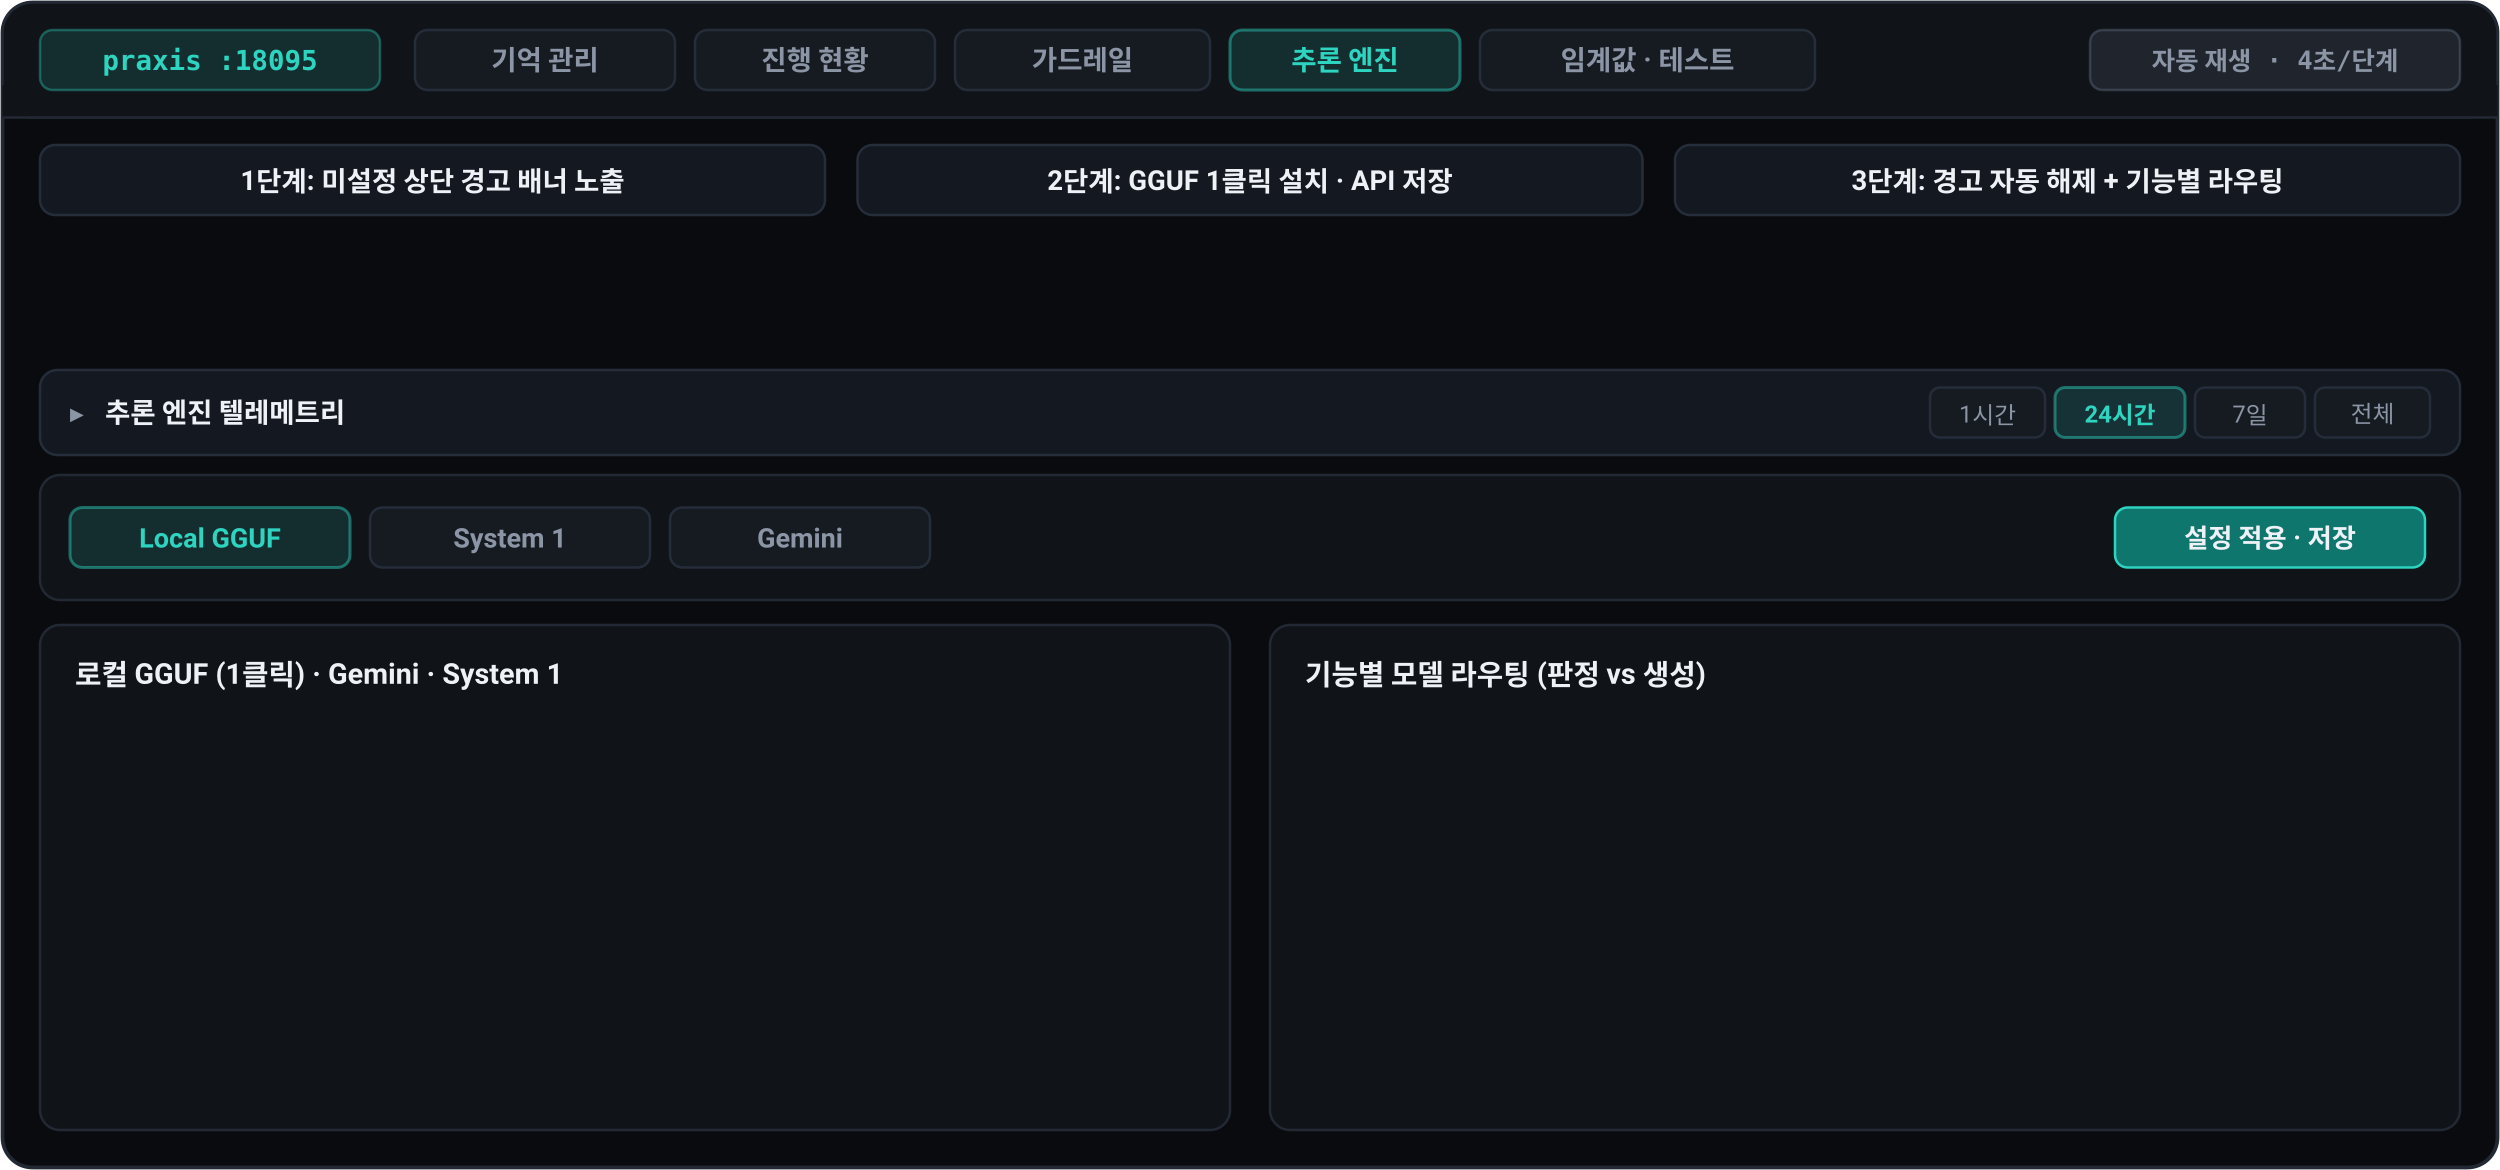
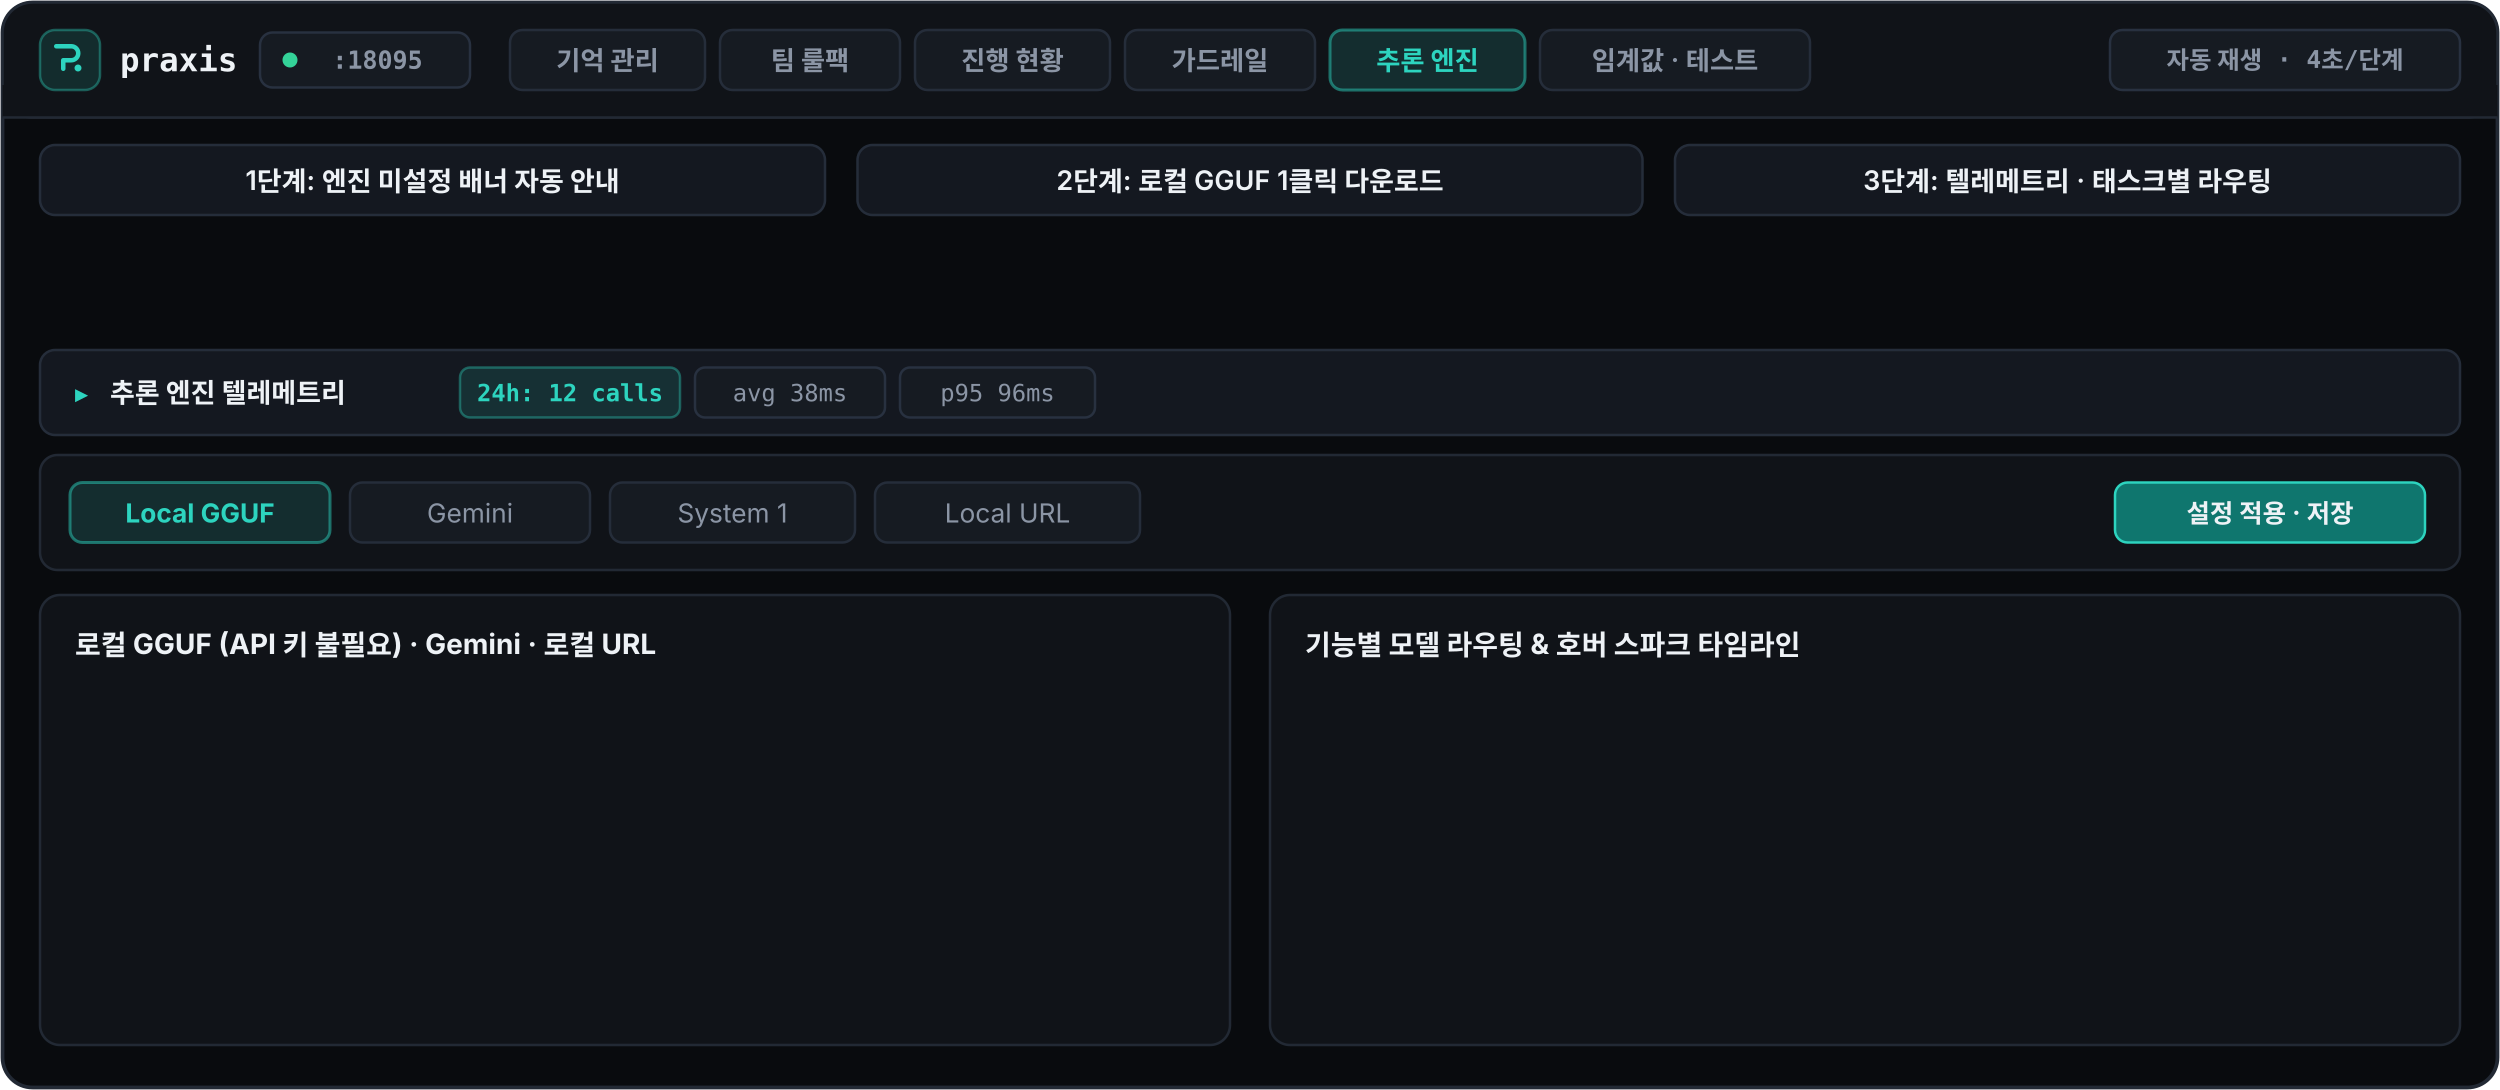
- <svg xmlns="http://www.w3.org/2000/svg" viewBox="0 0 1000 468" width="100%" height="100%" role="img" aria-label="웹 콘솔 추론 엔진 탭 텔레메트리, 설정 및 경고 해제 시뮬레이션">
+ <svg xmlns="http://www.w3.org/2000/svg" viewBox="0 0 1000 436" width="100%" height="100%" role="img" aria-label="웹 콘솔 추론 엔진 탭 시뮬레이션">
  <style>
    .outer { fill: #090b0e; stroke: #222934; stroke-width: 1.5; }
    .topbar { fill: #101318; stroke: #222934; stroke-width: 1; }
    .card { fill: #101318; stroke: #222934; stroke-width: 1; }
    .sub { fill: #141820; stroke: #252d3a; stroke-width: 1; }
-     .sub-hi { fill: rgba(45, 212, 191, 0.10); stroke: rgba(45, 212, 191, 0.36); stroke-width: 1.2; }
-     .sub-ok { fill: rgba(16, 185, 129, 0.10); stroke: rgba(16, 185, 129, 0.45); stroke-width: 1.2; }
-     .sub-warn { fill: rgba(245, 158, 11, 0.10); stroke: rgba(245, 158, 11, 0.45); stroke-width: 1.2; }
-     .sub-err { fill: rgba(239, 68, 68, 0.10); stroke: rgba(239, 68, 68, 0.48); stroke-width: 1.2; }
+     .sub-hi { fill: rgba(45, 212, 191, 0.10); stroke: rgba(45, 212, 191, 0.42); stroke-width: 1.2; }
+     .sub-ok { fill: rgba(52, 211, 153, 0.10); stroke: rgba(52, 211, 153, 0.42); stroke-width: 1.2; }
+     .sub-warn { fill: rgba(251, 191, 36, 0.10); stroke: rgba(251, 191, 36, 0.42); stroke-width: 1.2; }
+     .sub-err { fill: rgba(248, 113, 113, 0.10); stroke: rgba(248, 113, 113, 0.45); stroke-width: 1.2; }
+     .nav-shell { fill: #101318; stroke: #222934; stroke-width: 1; }
    .pill-idle { fill: #161b22; stroke: #252d3a; stroke-width: 1; }
-     .pill-act { fill: rgba(45, 212, 191, 0.14); stroke: rgba(45, 212, 191, 0.46); stroke-width: 1.2; }
-     .b-ok { fill: rgba(16, 185, 129, 0.16); stroke: rgba(16, 185, 129, 0.45); stroke-width: 1; }
-     .b-err { fill: rgba(239, 68, 68, 0.16); stroke: rgba(239, 68, 68, 0.45); stroke-width: 1; }
-     .b-warn { fill: rgba(245, 158, 11, 0.16); stroke: rgba(245, 158, 11, 0.45); stroke-width: 1; }
-     .b-info { fill: rgba(45, 212, 191, 0.14); stroke: rgba(45, 212, 191, 0.36); stroke-width: 1; }
-     .b-mut { fill: rgba(100, 116, 139, 0.18); stroke: rgba(100, 116, 139, 0.4); stroke-width: 1; }
-     .sans { font-family: -apple-system, BlinkMacSystemFont, "Segoe UI", "Apple SD Gothic Neo", "Noto Sans KR", "Malgun Gothic", Roboto, sans-serif; }
+     .pill-act { fill: rgba(45, 212, 191, 0.14); stroke: rgba(45, 212, 191, 0.48); stroke-width: 1.2; }
+     .b-ok { fill: rgba(52, 211, 153, 0.14); stroke: rgba(52, 211, 153, 0.42); stroke-width: 1; }
+     .b-err { fill: rgba(248, 113, 113, 0.14); stroke: rgba(248, 113, 113, 0.42); stroke-width: 1; }
+     .b-warn { fill: rgba(251, 191, 36, 0.14); stroke: rgba(251, 191, 36, 0.42); stroke-width: 1; }
+     .b-info { fill: rgba(45, 212, 191, 0.13); stroke: rgba(45, 212, 191, 0.38); stroke-width: 1; }
+     .b-mut { fill: #161b22; stroke: #283140; stroke-width: 1; }
+     .sans { font-family: "Inter", "Pretendard", -apple-system, BlinkMacSystemFont, "Segoe UI", "Apple SD Gothic Neo", "Noto Sans KR", sans-serif; }
    .mono { font-family: "JetBrains Mono", "SF Mono", Menlo, Consolas, monospace; }
    .t-pri { fill: #eef2f6; }
    .t-sec { fill: #8b95a5; }
    .t-mut { fill: #606b7b; }
    .t-acc { fill: #2dd4bf; }
    .t-ok { fill: #34d399; }
    .t-warn { fill: #fbbf24; }
    .t-err { fill: #f87171; }
    .btn-pri { fill: #0f766e; stroke: #2dd4bf; stroke-width: 1; }
- 
-     /* 12s loop across 3 frames (4s per frame) */
    .f1, .f2, .f3 { opacity: 0; }
    .f1 { animation: loop1 12s infinite; }
    .f2 { animation: loop2 12s infinite; }
    .f3 { animation: loop3 12s infinite; }
    @keyframes loop1 { 0%, 31% { opacity: 1; } 34%, 100% { opacity: 0; } }
    @keyframes loop2 { 0%, 32% { opacity: 0; } 34%, 65% { opacity: 1; } 68%, 100% { opacity: 0; } }
    @keyframes loop3 { 0%, 66% { opacity: 0; } 68%, 98% { opacity: 1; } 100% { opacity: 0; } }
-   </style>
-   <rect class="outer" x="1" y="1" width="998" height="466" rx="12" />
+ </style>
+   <rect class="outer" x="1" y="1" width="998" height="434" rx="12" />
  <rect class="topbar" x="1" y="1" width="998" height="46" rx="12" />
  <rect x="1" y="34" width="998" height="13" fill="#101318" />
  <line x1="1" y1="47" x2="999" y2="47" stroke="#222934" stroke-width="1" />
-   <rect class="b-info" x="16" y="12" width="136" height="24" rx="5" />
-   <text x="84" y="28" text-anchor="middle" class="mono t-acc" font-size="11" font-weight="700">praxis :18095</text>
-   <rect class="pill-idle" x="166" y="12" width="104" height="24" rx="5" />
-   <text x="218.0" y="28" text-anchor="middle" class="sans t-sec" font-size="11" font-weight="600">기억 관리</text>
-   <rect class="pill-idle" x="278" y="12" width="96" height="24" rx="5" />
-   <text x="326.0" y="28" text-anchor="middle" class="sans t-sec" font-size="11" font-weight="600">진행 현황</text>
-   <rect class="pill-idle" x="382" y="12" width="102" height="24" rx="5" />
-   <text x="433.0" y="28" text-anchor="middle" class="sans t-sec" font-size="11" font-weight="600">가드레일</text>
-   <rect class="pill-act" x="492" y="12" width="92" height="24" rx="5" />
-   <text x="538.0" y="28" text-anchor="middle" class="sans t-acc" font-size="11" font-weight="700">추론 엔진</text>
-   <rect class="pill-idle" x="592" y="12" width="134" height="24" rx="5" />
-   <text x="659.0" y="28" text-anchor="middle" class="sans t-sec" font-size="11" font-weight="600">임계값 · 테스트</text>
-   <rect class="b-mut" x="836" y="12" width="148" height="24" rx="5" />
-   <text x="910" y="28" text-anchor="middle" class="mono t-sec" font-size="10.2" font-weight="600">자동 재생 · 4초/단계</text>
+   <rect class="b-info" x="16" y="12" width="24" height="24" rx="6" />
+   <path d="M22.5 18.5h6a2.8 2.8 0 0 1 0 5.6h-3.2v3.4" fill="none" stroke="#2dd4bf" stroke-width="1.8" stroke-linecap="round" stroke-linejoin="round" />
+   <circle cx="31.2" cy="27.2" r="1.4" fill="#2dd4bf" />
+   <text x="48" y="28.5" class="mono t-pri" font-size="13" font-weight="700">praxis</text>
+   <rect class="b-mut" x="104" y="13" width="84" height="22" rx="5" />
+   <circle cx="116" cy="24" r="3" fill="#34d399" />
+   <text x="151" y="27.5" text-anchor="middle" class="mono t-sec" font-size="10" font-weight="600">:18095</text>
+   <rect class="pill-idle" x="204" y="12" width="78" height="24" rx="5" />
+   <text x="243.0" y="28" text-anchor="middle" class="sans t-sec" font-size="10.5" font-weight="600">기억 관리</text>
+   <rect class="pill-idle" x="288" y="12" width="72" height="24" rx="5" />
+   <text x="324.0" y="28" text-anchor="middle" class="sans t-sec" font-size="10.5" font-weight="600">팀 룰팩</text>
+   <rect class="pill-idle" x="366" y="12" width="78" height="24" rx="5" />
+   <text x="405.0" y="28" text-anchor="middle" class="sans t-sec" font-size="10.5" font-weight="600">진행 현황</text>
+   <rect class="pill-idle" x="450" y="12" width="76" height="24" rx="5" />
+   <text x="488.0" y="28" text-anchor="middle" class="sans t-sec" font-size="10.5" font-weight="600">가드레일</text>
+   <rect class="pill-act" x="532" y="12" width="78" height="24" rx="5" />
+   <text x="571.0" y="28" text-anchor="middle" class="sans t-acc" font-size="10.5" font-weight="700">추론 엔진</text>
+   <rect class="pill-idle" x="616" y="12" width="108" height="24" rx="5" />
+   <text x="670.0" y="28" text-anchor="middle" class="sans t-sec" font-size="10.5" font-weight="600">임계값 · 테스트</text>
+   <rect class="b-mut" x="844" y="12" width="140" height="24" rx="5" />
+   <text x="914" y="27.5" text-anchor="middle" class="mono t-sec" font-size="9.8" font-weight="600">자동 재생 · 4초/단계</text>
  <rect class="sub" x="16" y="58" width="314" height="28" rx="6" />
  <g class="f1">
    <rect class="sub-hi" x="16" y="58" width="314" height="28" rx="6" />
  </g>
-   <text x="173" y="76" text-anchor="middle" class="sans t-pri" font-size="11" font-weight="600">1단계: 미설정 상단 경고 배너 노출</text>
+   <text x="173" y="76" text-anchor="middle" class="sans t-pri" font-size="10.8" font-weight="600">1단계: 엔진 미설정 배너 자동 안내</text>
  <rect class="sub" x="343" y="58" width="314" height="28" rx="6" />
  <g class="f2">
    <rect class="sub-hi" x="343" y="58" width="314" height="28" rx="6" />
  </g>
-   <text x="500" y="76" text-anchor="middle" class="sans t-pri" font-size="11" font-weight="600">2단계: GGUF 1클릭 설치 · API 저장</text>
+   <text x="500" y="76" text-anchor="middle" class="sans t-pri" font-size="10.8" font-weight="600">2단계: 로컬 GGUF 1클릭 다운로드</text>
  <rect class="sub" x="670" y="58" width="314" height="28" rx="6" />
  <g class="f3">
    <rect class="sub-hi" x="670" y="58" width="314" height="28" rx="6" />
  </g>
-   <text x="827" y="76" text-anchor="middle" class="sans t-pri" font-size="11" font-weight="600">3단계: 경고 자동 해제 + 기능별 라우팅</text>
+   <text x="827" y="76" text-anchor="middle" class="sans t-pri" font-size="10.8" font-weight="600">3단계: 텔레메트리 · 태스크별 라우팅</text>
  <g class="f1">
-     <rect class="sub-warn" x="16" y="96" width="968" height="44" rx="7" />
-     <path d="M36 112 L44 126 L28 126 Z" fill="none" stroke="#fbbf24" stroke-width="1.8" stroke-linejoin="round" />
-     <line x1="36" y1="117" x2="36" y2="122" stroke="#fbbf24" stroke-width="1.8" />
-     <circle cx="36" cy="124.2" r="0.8" fill="#fbbf24" />
-     <text x="54" y="114" class="sans t-warn" font-size="11.5" font-weight="700">추론 엔진 설정 필요</text>
-     <text x="54" y="131" class="sans t-pri" font-size="10.5">추론 엔진이 준비되지 않아 기억 저장 · 조회 · 가드레일이 중지된 상태입니다.</text>
+     <rect class="sub-warn" x="16" y="96" width="968" height="36" rx="6" />
+     <text x="32" y="118" class="sans t-warn" font-size="10.8" font-weight="700">추론 엔진 설정 필요 — 연결 전에는 기억 저장·조회·가드레일이 대기 상태입니다.</text>
  </g>
  <g class="f2">
-     <rect class="sub-warn" x="16" y="96" width="968" height="44" rx="7" />
-     <path d="M36 112 L44 126 L28 126 Z" fill="none" stroke="#fbbf24" stroke-width="1.8" stroke-linejoin="round" />
-     <line x1="36" y1="117" x2="36" y2="122" stroke="#fbbf24" stroke-width="1.8" />
-     <circle cx="36" cy="124.2" r="0.8" fill="#fbbf24" />
-     <text x="54" y="114" class="sans t-warn" font-size="11.5" font-weight="700">추론 엔진 설정 필요</text>
-     <text x="54" y="131" class="sans t-pri" font-size="10.5">추론 엔진이 준비되지 않아 기억 저장 · 조회 · 가드레일이 중지된 상태입니다.</text>
+     <rect class="sub-warn" x="16" y="96" width="968" height="36" rx="6" />
+     <text x="32" y="118" class="sans t-warn" font-size="10.8" font-weight="700">추론 엔진 설정 필요 — 연결 전에는 기억 저장·조회·가드레일이 대기 상태입니다.</text>
  </g>
  <g class="f3">
-     <rect class="sub-ok" x="16" y="96" width="968" height="44" rx="7" />
-     <path d="M30 118 L34 122 L42 114" fill="none" stroke="#34d399" stroke-width="2" stroke-linecap="round" stroke-linejoin="round" />
-     <text x="50" y="122" class="sans t-ok" font-size="11.5" font-weight="700">활성 · gemini-decision-1 / 로컬 GGUF  —  #engineSetupAlert Cleared (HTMX OOB)</text>
+     <rect class="sub-ok" x="16" y="96" width="968" height="36" rx="6" />
+     <text x="32" y="118" class="sans t-ok" font-size="10.8" font-weight="700">✓ 로컬 GGUF 활성 (llama-server :18088) — 상단 경고 배너 자동 해제</text>
  </g>
-   <rect class="sub" x="16" y="148" width="968" height="34" rx="7" />
-   <text x="28" y="169" class="sans t-sec" font-size="11">▸</text>
-   <text x="42" y="169" class="sans t-pri" font-size="11" font-weight="700">추론 엔진 텔레메트리</text>
+   <rect class="sub" x="16" y="140" width="968" height="34" rx="6" />
+   <text x="30" y="161" class="sans t-acc" font-size="10.5">▸</text>
+   <text x="44" y="161" class="sans t-pri" font-size="10.8" font-weight="700">추론 엔진 텔레메트리</text>
+   <rect class="b-info" x="184" y="147" width="88" height="20" rx="4" />
+   <text x="228" y="160.5" text-anchor="middle" class="mono t-acc" font-size="9.5" font-weight="700">24h: 12 calls</text>
+   <rect class="b-mut" x="278" y="147" width="76" height="20" rx="4" />
+   <text x="316" y="160.5" text-anchor="middle" class="mono t-sec" font-size="9.5">avg 38ms</text>
+   <rect class="b-mut" x="360" y="147" width="78" height="20" rx="4" />
+   <text x="399" y="160.5" text-anchor="middle" class="mono t-sec" font-size="9.5">p95 96ms</text>
+   <rect class="card" x="16" y="182" width="968" height="46" rx="7" />
+   <rect class="pill-act" x="28" y="193" width="104" height="24" rx="5" />
+   <text x="80" y="209" text-anchor="middle" class="sans t-acc" font-size="10.5" font-weight="700">Local GGUF</text>
+   <rect class="pill-idle" x="140" y="193" width="96" height="24" rx="5" />
+   <text x="188" y="209" text-anchor="middle" class="sans t-sec" font-size="10.5">Gemini</text>
+   <rect class="pill-idle" x="244" y="193" width="98" height="24" rx="5" />
+   <text x="293" y="209" text-anchor="middle" class="sans t-sec" font-size="10.5">System 1</text>
+   <rect class="pill-idle" x="350" y="193" width="106" height="24" rx="5" />
+   <text x="403" y="209" text-anchor="middle" class="sans t-sec" font-size="10.5">Local URL</text>
+   <rect class="btn-pri" x="846" y="193" width="124" height="24" rx="5" />
+   <text x="908" y="209" text-anchor="middle" class="sans t-pri" font-size="10.2" font-weight="700">설정 적용 · 저장</text>
+   <rect class="card" x="16" y="238" width="476" height="180" rx="8" />
+   <text x="30" y="262" class="sans t-pri" font-size="11.2" font-weight="700">로컬 GGUF (API 키 불필요) · Gemini · 로컬 URL</text>
  <g class="f1">
-     <rect class="b-mut" x="158" y="155" width="90" height="20" rx="4" />
-     <text x="203" y="169" text-anchor="middle" class="mono t-sec" font-size="9.8">24시간: 0 회</text>
+     <rect class="sub" x="30" y="276" width="448" height="64" rx="6" />
+     <text x="44" y="313" class="mono t-pri" font-size="10.5">Qwen2.5-3B-Instruct-Q4_K_M  →  [1-Click Download]</text>
  </g>
  <g class="f2">
-     <rect class="b-mut" x="158" y="155" width="90" height="20" rx="4" />
-     <text x="203" y="169" text-anchor="middle" class="mono t-sec" font-size="9.8">24시간: 0 회</text>
+     <rect class="sub-warn" x="30" y="276" width="448" height="82" rx="6" />
+     <text x="44" y="304" class="sans t-warn" font-size="10.8" font-weight="600">모델 다운로드 중... 1.4 GB / 1.9 GB (74%)</text>
+     <rect x="44" y="324" width="420" height="10" rx="5" fill="#161b22" />
+     <rect x="44" y="324" width="310" height="10" rx="5" fill="#fbbf24" />
  </g>
  <g class="f3">
-     <rect class="b-info" x="158" y="155" width="90" height="20" rx="4" />
-     <text x="203" y="169" text-anchor="middle" class="mono t-acc" font-size="9.8" font-weight="700">24시간: 6 회</text>
-     <rect class="b-mut" x="254" y="155" width="76" height="20" rx="4" />
-     <text x="292" y="169" text-anchor="middle" class="mono t-sec" font-size="9.5">avg 42ms</text>
-     <rect class="b-mut" x="336" y="155" width="80" height="20" rx="4" />
-     <text x="376" y="169" text-anchor="middle" class="mono t-sec" font-size="9.5">p95 110ms</text>
-     <rect class="b-mut" x="422" y="155" width="70" height="20" rx="4" />
-     <text x="457" y="169" text-anchor="middle" class="mono t-sec" font-size="9.5">Σ 252ms</text>
+     <rect class="sub-ok" x="30" y="276" width="448" height="82" rx="6" />
+     <text x="44" y="306" class="sans t-ok" font-size="10.8" font-weight="700">llama-server 실행 중 · 오프라인 로컬 추론 준비 완료</text>
+     <rect x="44" y="326" width="420" height="10" rx="5" fill="#2dd4bf" />
  </g>
-   <rect class="pill-idle" x="772" y="155" width="46" height="20" rx="4" />
-   <text x="795" y="169" text-anchor="middle" class="sans t-sec" font-size="9.5">1시간</text>
-   <rect class="pill-act" x="822" y="155" width="52" height="20" rx="4" />
-   <text x="848" y="169" text-anchor="middle" class="sans t-acc" font-size="9.5" font-weight="700">24시간</text>
-   <rect class="pill-idle" x="878" y="155" width="44" height="20" rx="4" />
-   <text x="900" y="169" text-anchor="middle" class="sans t-sec" font-size="9.5">7일</text>
-   <rect class="pill-idle" x="926" y="155" width="46" height="20" rx="4" />
-   <text x="949" y="169" text-anchor="middle" class="sans t-sec" font-size="9.5">전체</text>
-   <rect class="card" x="16" y="190" width="968" height="50" rx="8" />
-   <rect class="pill-act" x="28" y="203" width="112" height="24" rx="5" />
-   <text x="84" y="219" text-anchor="middle" class="sans t-acc" font-size="10.8" font-weight="700">Local GGUF</text>
-   <rect class="pill-idle" x="148" y="203" width="112" height="24" rx="5" />
-   <text x="204" y="219" text-anchor="middle" class="sans t-sec" font-size="10.8" font-weight="600">System 1</text>
-   <rect class="pill-idle" x="268" y="203" width="104" height="24" rx="5" />
-   <text x="320" y="219" text-anchor="middle" class="sans t-sec" font-size="10.8" font-weight="600">Gemini</text>
+   <rect class="card" x="508" y="238" width="476" height="180" rx="8" />
+   <text x="522" y="262" class="sans t-pri" font-size="11.2" font-weight="700">기능별 모델 라우팅 &amp; 호버 스파크 타임라인</text>
  <g class="f1">
-     <rect class="b-err" x="560" y="203" width="276" height="24" rx="5" />
-     <text x="698" y="219" text-anchor="middle" class="mono t-err" font-size="10.2" font-weight="700">미설정 · 설정 필요</text>
+     <rect class="sub" x="522" y="276" width="448" height="64" rx="6" />
+     <text x="536" y="313" class="sans t-sec" font-size="10.5">판정(관련도·충돌·가드레일)과 생성(병합·요약) 모델을 분리할 수 있습니다.</text>
  </g>
  <g class="f2">
-     <rect class="b-warn" x="560" y="203" width="276" height="24" rx="5" />
-     <text x="698" y="219" text-anchor="middle" class="mono t-warn" font-size="10.2" font-weight="700">설치 중 · 72%</text>
+     <rect class="sub-hi" x="522" y="276" width="448" height="64" rx="6" />
+     <text x="536" y="313" class="sans t-acc" font-size="10.5" font-weight="600">판정(관련도·충돌·가드레일)과 생성(병합·요약) 모델을 분리할 수 있습니다.</text>
  </g>
  <g class="f3">
-     <rect class="b-ok" x="560" y="203" width="276" height="24" rx="5" />
-     <text x="698" y="219" text-anchor="middle" class="mono t-ok" font-size="10.2" font-weight="700">활성 · gemini-decision-1 / 로컬 GGUF</text>
-   </g>
-   <rect class="btn-pri" x="846" y="203" width="124" height="24" rx="5" />
-   <text x="908" y="219" text-anchor="middle" class="sans t-pri" font-size="10.5" font-weight="700">설정 적용 · 저장</text>
-   <rect class="card" x="16" y="250" width="476" height="202" rx="8" />
-   <text x="30" y="274" class="sans t-pri" font-size="11.5" font-weight="700">로컬 GGUF (1클릭) · Gemini · System 1</text>
-   <g class="f1">
-     <rect class="sub" x="30" y="288" width="448" height="62" rx="6" />
-     <text x="44" y="324" class="sans t-sec" font-size="11">Qwen2.5-3B-Instruct-Q4_K_M  [1클릭 다운로드]</text>
-   </g>
-   <g class="f2">
-     <rect class="sub-warn" x="30" y="288" width="448" height="84" rx="6" />
-     <text x="44" y="314" class="sans t-warn" font-size="11" font-weight="600">모델 가중치 다운로드 중... 1.4 GB / 1.9 GB (72%)</text>
-     <rect x="44" y="332" width="420" height="10" rx="5" fill="#161b22" />
-     <rect x="44" y="332" width="302" height="10" rx="5" fill="#fbbf24" />
-   </g>
-   <g class="f3">
-     <rect class="sub-ok" x="30" y="288" width="448" height="84" rx="6" />
-     <path d="M44 320 L48 324 L56 316" fill="none" stroke="#34d399" stroke-width="2" stroke-linecap="round" stroke-linejoin="round" />
-     <text x="64" y="324" class="sans t-ok" font-size="11.2" font-weight="700">llama-server 가동 중 · 로컬 GGUF 준비 완료</text>
-     <rect x="44" y="342" width="420" height="10" rx="5" fill="#10b981" />
-   </g>
-   <rect class="card" x="508" y="250" width="476" height="202" rx="8" />
-   <text x="522" y="274" class="sans t-pri" font-size="11.5" font-weight="700">기능별 모델 라우팅 (판정 vs 생성)</text>
-   <g class="f1">
-     <rect class="sub" x="522" y="288" width="448" height="84" rx="6" />
-     <text x="536" y="334" class="sans t-sec" font-size="11">기본 설정: 전체 일괄 추론 엔진 사용</text>
-   </g>
-   <g class="f2">
-     <rect class="sub-hi" x="522" y="288" width="448" height="84" rx="6" />
-     <text x="536" y="334" class="sans t-acc" font-size="11" font-weight="600">직관 판정(System 1) 출력 토큰 0개 모델 연결 중...</text>
-   </g>
-   <g class="f3">
-     <rect class="sub-ok" x="522" y="288" width="448" height="84" rx="6" />
-     <text x="536" y="322" class="sans t-ok" font-size="11.2" font-weight="700">판정: gemini-decision-1 (0토큰) · 생성: 컴패니언 모델</text>
-     <rect class="b-info" x="536" y="338" width="118" height="20" rx="4" />
-     <text x="595" y="352" text-anchor="middle" class="mono t-acc" font-size="9.5" font-weight="700">0 Output Tokens</text>
+     <rect class="sub-ok" x="522" y="276" width="448" height="124" rx="6" />
+     <text x="536" y="300" class="sans t-ok" font-size="10.6" font-weight="700">판정: 0-토큰 경량 엔진 · 생성: 컴패니언 모델 (429 자동 폴백)</text>
+     <rect class="b-mut" x="598" y="314" width="86" height="18" rx="4" />
+     <text x="641" y="326.5" text-anchor="middle" class="mono t-pri" font-size="9.2" font-weight="700">VER · 34ms</text>
+     <rect x="536" y="352" width="24" height="34" rx="3" fill="#2dd4bf" />
+     <rect x="566" y="362" width="24" height="24" rx="3" fill="#2dd4bf" />
+     <rect x="596" y="340" width="24" height="46" rx="3" fill="#2dd4bf" />
+     <rect x="626" y="356" width="24" height="30" rx="3" fill="#34d399" />
+     <rect x="656" y="346" width="24" height="40" rx="3" fill="#2dd4bf" />
+     <rect x="686" y="366" width="24" height="20" rx="3" fill="#34d399" />
+     <rect x="716" y="350" width="24" height="36" rx="3" fill="#2dd4bf" />
+     <rect x="746" y="360" width="24" height="26" rx="3" fill="#34d399" />
  </g>
</svg>
